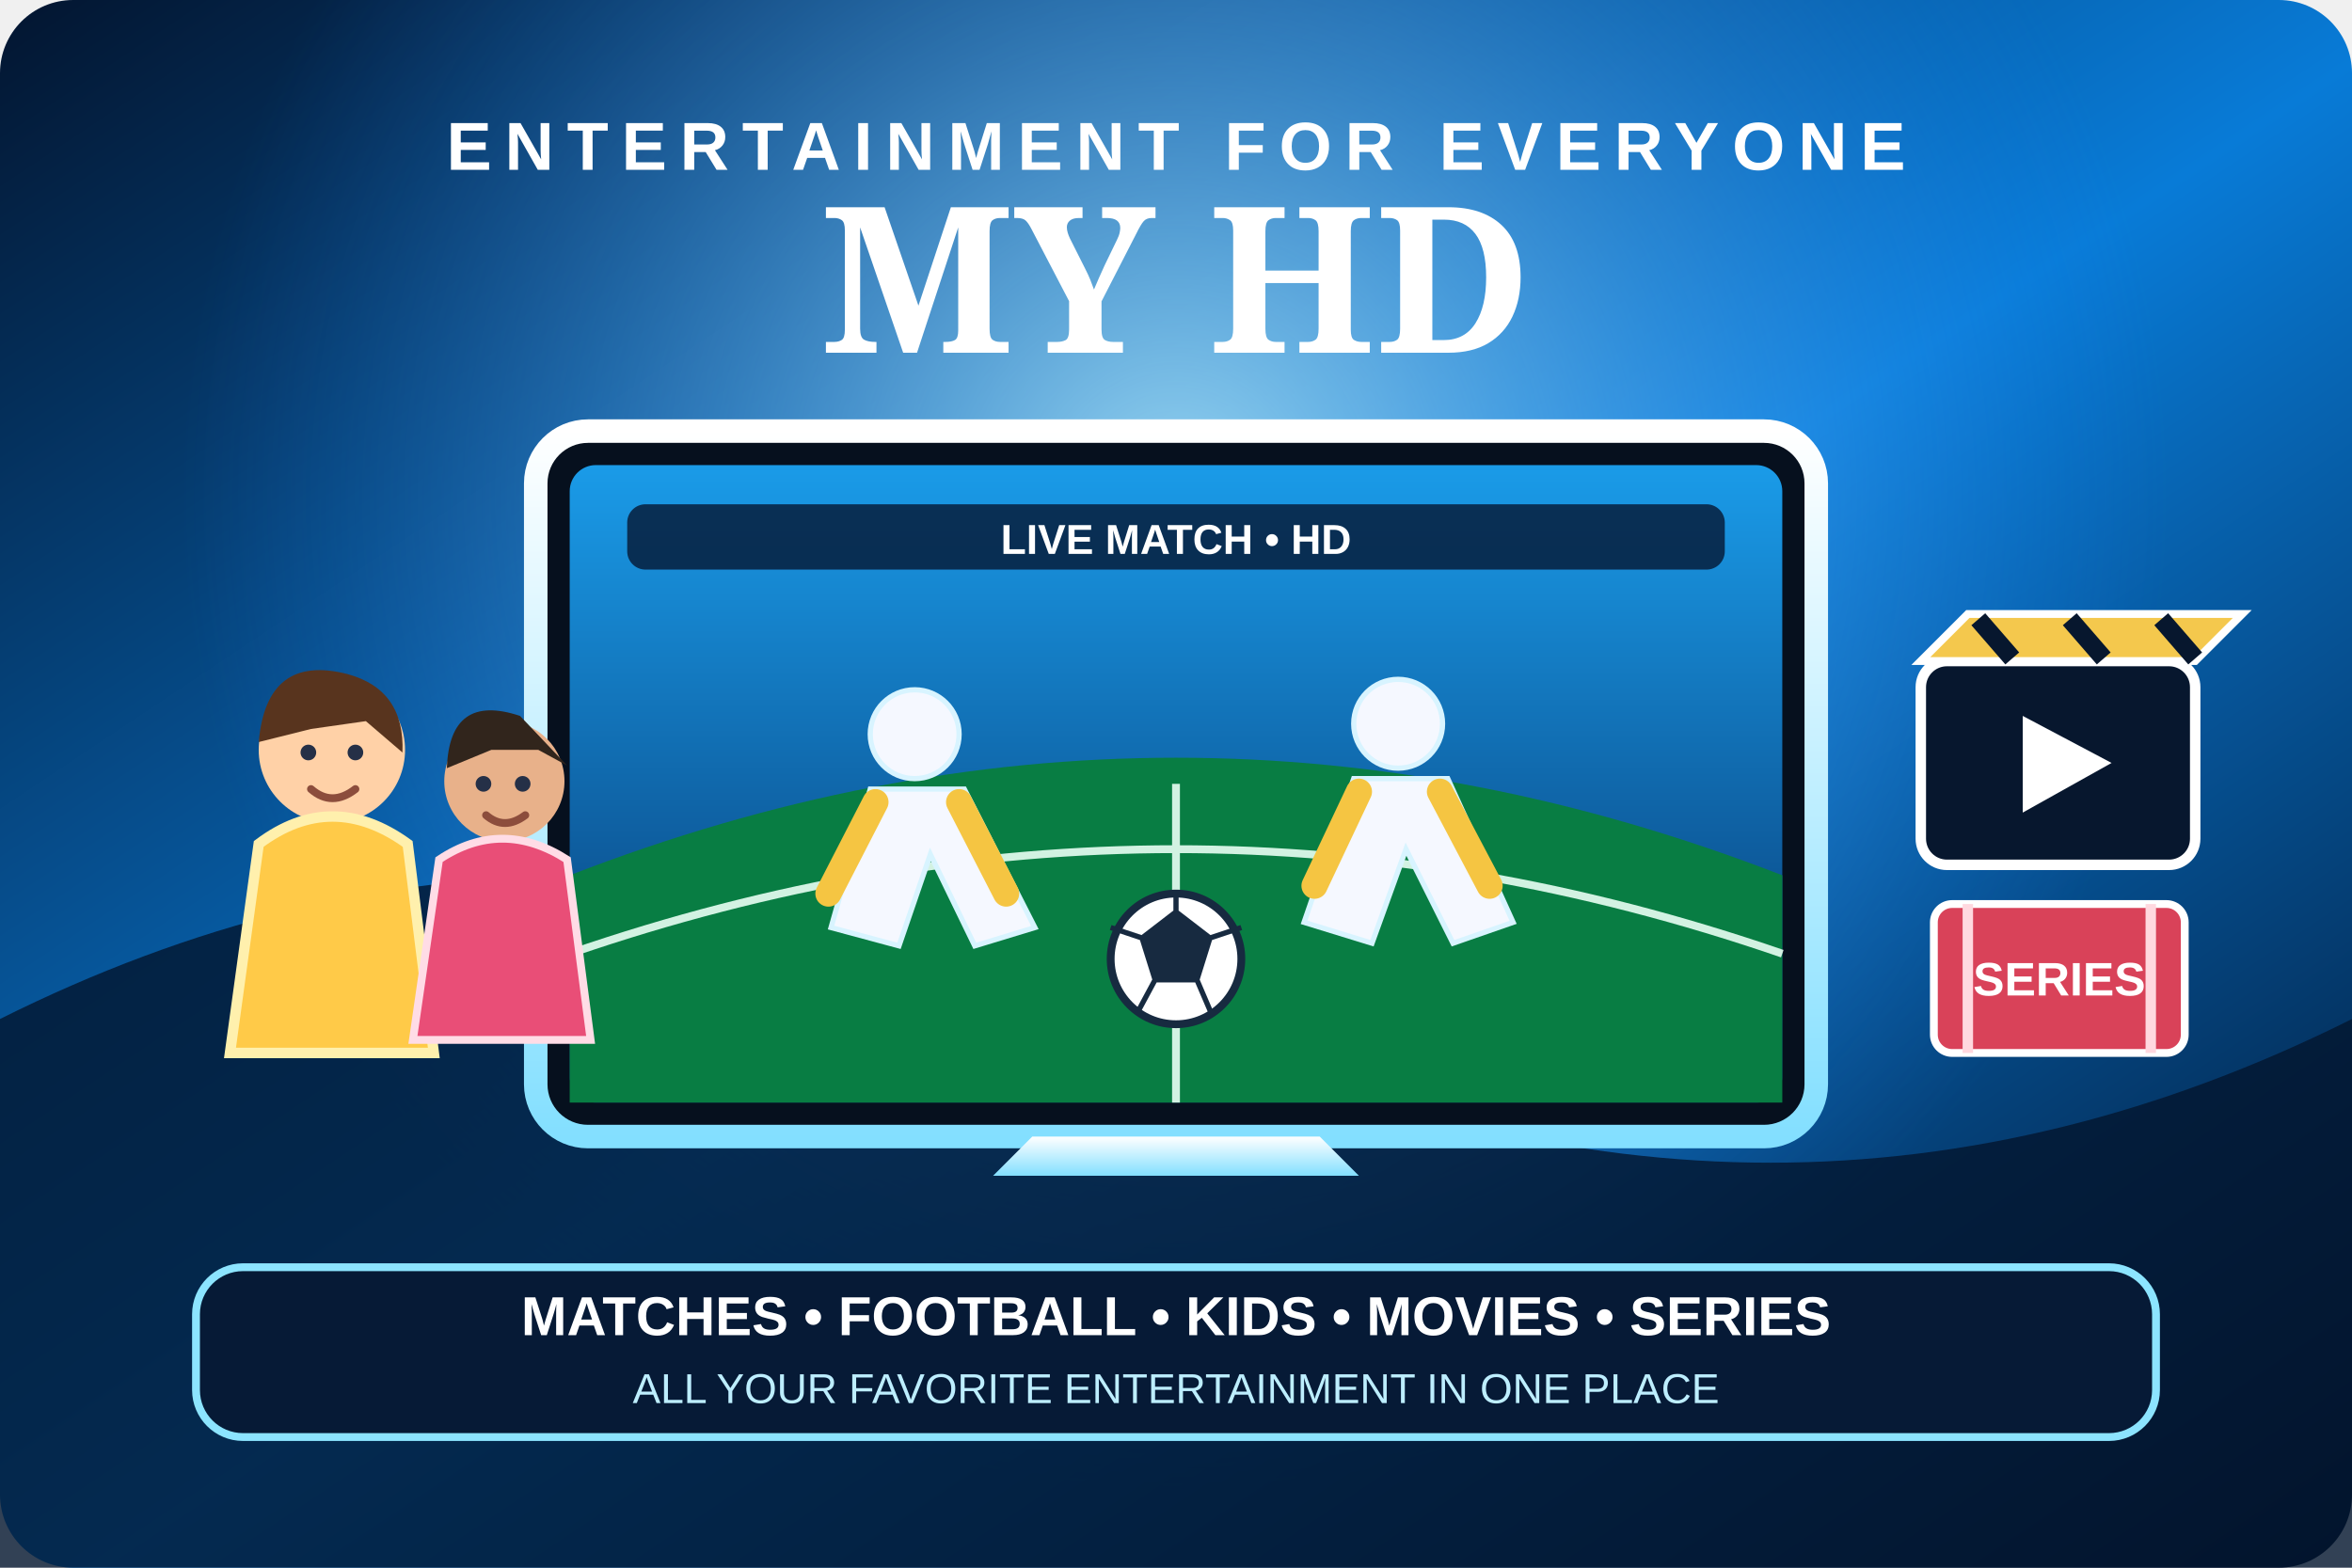
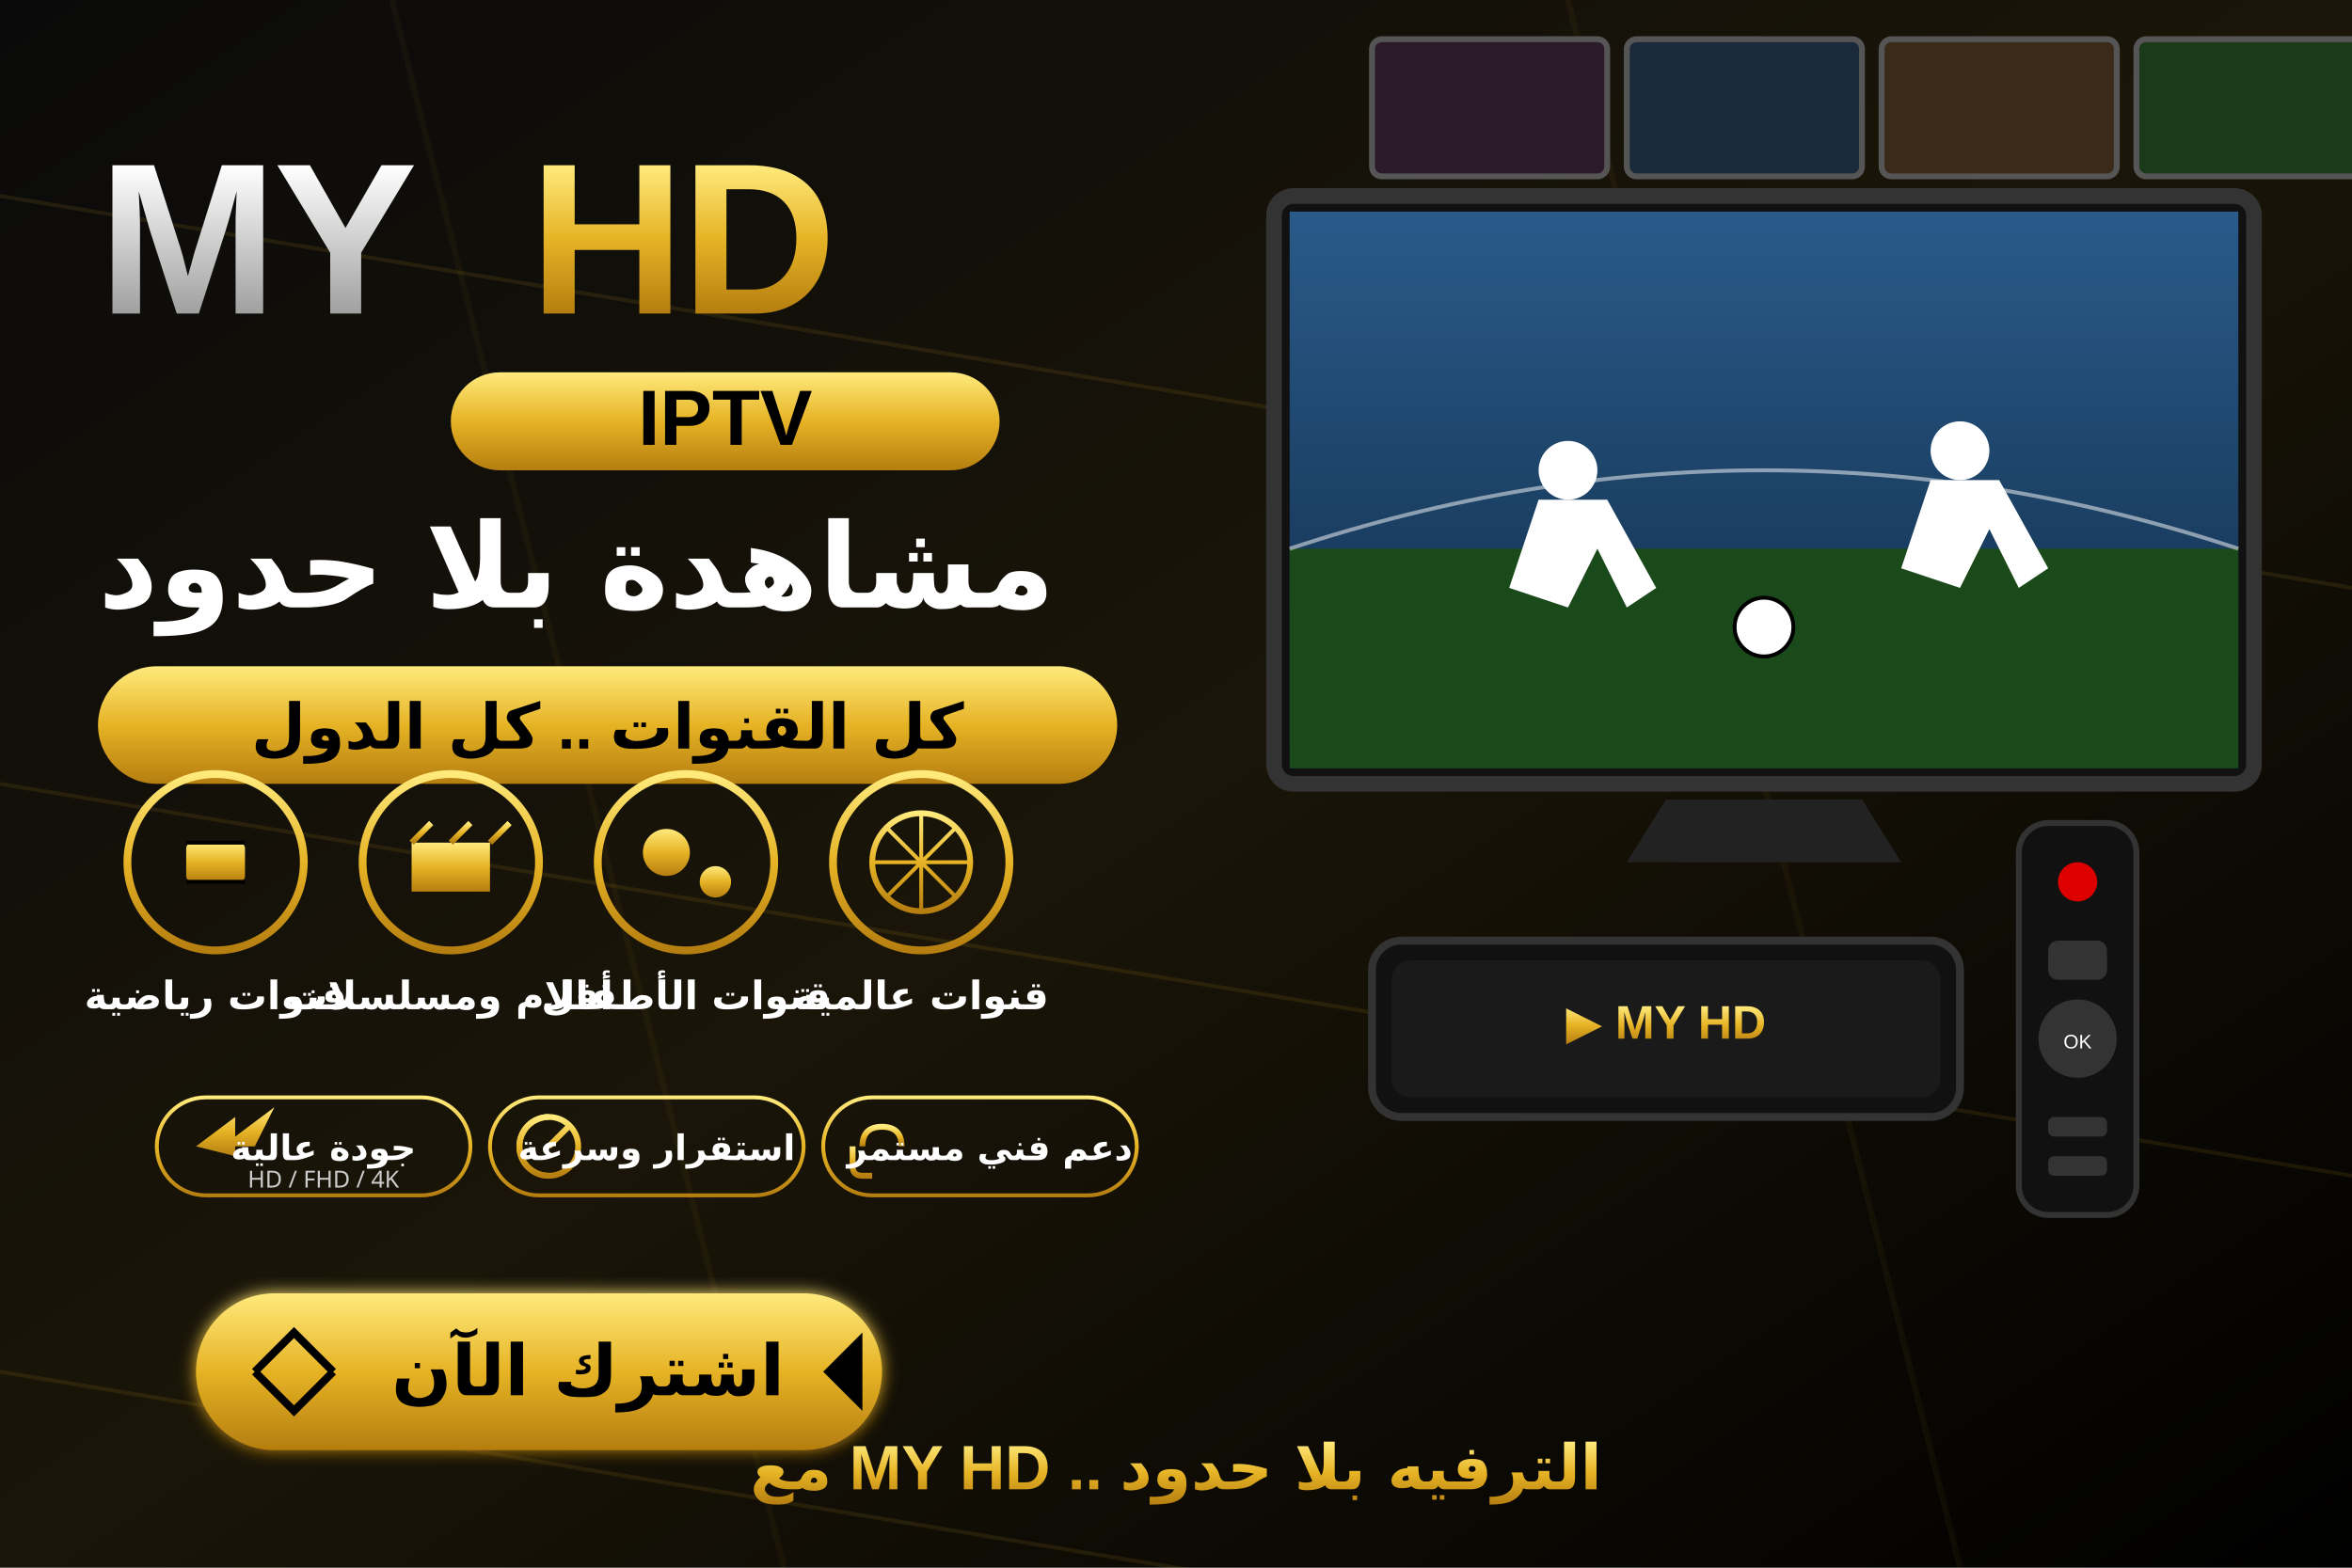
- <svg xmlns="http://www.w3.org/2000/svg" width="900" height="600" viewBox="0 0 900 600">
+ <svg xmlns="http://www.w3.org/2000/svg" viewBox="0 0 1200 800" width="100%" height="100%">
  <defs>
-     <linearGradient id="b" x2="1" y2="1">
-       <stop stop-color="#03142e" />
-       <stop offset=".52" stop-color="#087bd7" />
-       <stop offset="1" stop-color="#020d24" />
+     <linearGradient id="bgGrad" x2="1" y2="1">
+       <stop offset="0%" stop-color="#0a0a0a" />
+       <stop offset="50%" stop-color="#1a1508" />
+       <stop offset="100%" stop-color="#000000" />
    </linearGradient>
-     <radialGradient id="gl">
-       <stop stop-color="#b9efff" stop-opacity=".8" />
-       <stop offset="1" stop-color="#1688ff" stop-opacity="0" />
-     </radialGradient>
-     <linearGradient id="screen" x2="0" y2="1">
-       <stop stop-color="#1a9be8" />
-       <stop offset="1" stop-color="#06356f" />
+     <linearGradient id="goldGrad" x2="0" y2="1">
+       <stop offset="0%" stop-color="#ffea7c" />
+       <stop offset="50%" stop-color="#e6b325" />
+       <stop offset="100%" stop-color="#b57e10" />
    </linearGradient>
-     <linearGradient id="silver" x2="0" y2="1">
-       <stop stop-color="#fff" />
-       <stop offset="1" stop-color="#83dfff" />
+     <linearGradient id="silverGrad" x2="0" y2="1">
+       <stop offset="0%" stop-color="#ffffff" />
+       <stop offset="100%" stop-color="#a0a0a0" />
    </linearGradient>
+     <linearGradient id="screenGrad" x2="0" y2="1">
+       <stop offset="0%" stop-color="#2a5a8a" />
+       <stop offset="100%" stop-color="#0f2b45" />
+     </linearGradient>
+     <linearGradient id="btnGrad" x2="1" y2="0">
+       <stop offset="0%" stop-color="#e6b325" />
+       <stop offset="100%" stop-color="#ffea7c" />
+     </linearGradient>
+     <filter id="glow">
+       <feGaussianBlur stdDeviation="4" result="coloredBlur" />
+       <feMerge>
+         <feMergeNode in="coloredBlur" />
+         <feMergeNode in="SourceGraphic" />
+       </feMerge>
+     </filter>
  </defs>
-   <rect width="900" height="600" rx="28" fill="url(#b)" />
-   <circle cx="450" cy="190" r="380" fill="url(#gl)" />
-   <path d="M0 390Q220 280 450 390T900 390V600H0Z" fill="#03152e" opacity=".8" />
-   <text x="450" y="65" fill="#fff" font-family="Arial" font-size="26" font-weight="bold" text-anchor="middle" letter-spacing="5">ENTERTAINMENT FOR EVERYONE</text>
-   <text x="450" y="135" fill="#fff" font-family="Georgia" font-size="78" font-weight="bold" text-anchor="middle">MY HD</text>
-   <g transform="translate(205 165)">
-     <rect width="490" height="270" rx="20" fill="#06101e" stroke="url(#silver)" stroke-width="9" />
-     <rect x="13" y="13" width="464" height="244" rx="10" fill="url(#screen)" />
-     <path d="M13 170Q245 80 477 170V257H13Z" fill="#087d43" />
-     <path d="M13 200Q245 120 477 200M245 135V257" fill="none" stroke="#e8fff3" stroke-width="3" opacity=".9" />
-     <rect x="35" y="28" width="420" height="25" rx="7" fill="#061d3c" opacity=".85" />
-     <text x="245" y="47" fill="#fff" font-family="Arial" font-size="16" text-anchor="middle" font-weight="bold">LIVE MATCH • HD</text>
-     <g fill="#f5f8ff" stroke="#d8f4ff" stroke-width="2">
-       <circle cx="145" cy="116" r="17" />
-       <path d="M128 137L113 190L139 197L151 162L168 197L191 190L164 137Z" />
-       <circle cx="330" cy="112" r="17" />
-       <path d="M313 133L294 188L320 196L333 160L351 196L374 188L349 133Z" />
+   <rect width="1200" height="800" fill="url(#bgGrad)" />
+   <path d="M 0 100 L 1200 300 M 0 400 L 1200 600 M 0 700 L 1200 900" stroke="#e6b325" stroke-width="2" opacity="0.1" />
+   <path d="M 200 0 L 400 800 M 800 0 L 1000 800" stroke="#e6b325" stroke-width="3" opacity="0.05" />
+   <g transform="translate(50, 80)">
+     <text x="0" y="80" font-family="Arial, sans-serif" font-weight="900" font-size="110" fill="url(#silverGrad)" letter-spacing="-2">MY</text>
+     <text x="220" y="80" font-family="Arial, sans-serif" font-weight="900" font-size="110" fill="url(#goldGrad)" letter-spacing="-2">HD</text>
+     <rect x="180" y="110" width="280" height="50" rx="25" fill="url(#goldGrad)" />
+     <text x="320" y="147" font-family="Arial, sans-serif" font-weight="bold" font-size="40" fill="#000" text-anchor="middle">IPTV</text>
+     <text x="0" y="230" font-family="Tahoma, Arial, sans-serif" font-weight="bold" font-size="60" fill="#ffffff">مشاهدة بلا حدود</text>
+     <rect x="0" y="260" width="520" height="60" rx="30" fill="url(#goldGrad)" />
+     <text x="260" y="302" font-family="Tahoma, Arial, sans-serif" font-weight="bold" font-size="32" fill="#000" text-anchor="middle">كل القنوات .. كل الدول</text>
+     <g transform="translate(60, 360)">
+       <circle cx="0" cy="0" r="45" fill="none" stroke="url(#goldGrad)" stroke-width="4" />
+       <rect x="-15" y="-10" width="30" height="20" rx="3" fill="url(#goldGrad)" />
+       <path d="M -15 -10 L 15 -10 M -15 10 L 15 10" stroke="#000" stroke-width="2" />
+       <text x="0" y="75" font-family="Tahoma" font-weight="bold" font-size="20" fill="#fff" text-anchor="middle">قنوات رياضية</text>
    </g>
-     <path d="M130 142L112 177M162 142L180 177M315 138L298 174M346 138L365 174" stroke="#f5c542" stroke-width="10" stroke-linecap="round" />
-     <circle cx="245" cy="202" r="25" fill="#fff" stroke="#172a40" stroke-width="3" />
-     <path d="M245 184L258 194L253 210L237 210L232 194Z M245 184L245 176M258 194L270 190M253 210L259 224M237 210L230 223M232 194L220 190" fill="#172a40" stroke="#172a40" stroke-width="2" />
-     <path d="M190 270H300L315 285H175Z" fill="url(#silver)" />
+     <g transform="translate(180, 360)">
+       <circle cx="0" cy="0" r="45" fill="none" stroke="url(#goldGrad)" stroke-width="4" />
+       <path d="M -20 -10 L 20 -10 L 20 15 L -20 15 Z" fill="url(#goldGrad)" />
+       <path d="M -20 -10 L -10 -20 M 0 -10 L 10 -20 M 20 -10 L 30 -20" stroke="url(#goldGrad)" stroke-width="3" />
+       <text x="0" y="75" font-family="Tahoma" font-weight="bold" font-size="20" fill="#fff" text-anchor="middle">أفلام ومسلسلات</text>
+     </g>
+     <g transform="translate(300, 360)">
+       <circle cx="0" cy="0" r="45" fill="none" stroke="url(#goldGrad)" stroke-width="4" />
+       <circle cx="-10" cy="-5" r="12" fill="url(#goldGrad)" />
+       <circle cx="15" cy="10" r="8" fill="url(#goldGrad)" />
+       <text x="0" y="75" font-family="Tahoma" font-weight="bold" font-size="20" fill="#fff" text-anchor="middle">قنوات الأطفال</text>
+     </g>
+     <g transform="translate(420, 360)">
+       <circle cx="0" cy="0" r="45" fill="none" stroke="url(#goldGrad)" stroke-width="4" />
+       <circle cx="0" cy="0" r="25" fill="none" stroke="url(#goldGrad)" stroke-width="3" />
+       <path d="M -25 0 L 25 0 M 0 -25 L 0 25 M -18 -18 L 18 18 M -18 18 L 18 -18" stroke="url(#goldGrad)" stroke-width="2" />
+       <text x="0" y="75" font-family="Tahoma" font-weight="bold" font-size="20" fill="#fff" text-anchor="middle">قنوات عالمية</text>
+     </g>
+     <g transform="translate(30, 480)">
+       <rect x="0" y="0" width="160" height="50" rx="25" fill="none" stroke="url(#goldGrad)" stroke-width="2" />
+       <path d="M 20 25 L 40 10 L 40 20 L 60 5 L 50 25 L 40 25 L 40 30 Z" fill="url(#goldGrad)" />
+       <text x="85" y="32" font-family="Tahoma" font-weight="bold" font-size="18" fill="#fff" text-anchor="middle">جودة عالية</text>
+       <text x="85" y="46" font-family="Tahoma" font-size="12" fill="#ccc" text-anchor="middle">HD / FHD / 4K</text>
+     </g>
+     <g transform="translate(200, 480)">
+       <rect x="0" y="0" width="160" height="50" rx="25" fill="none" stroke="url(#goldGrad)" stroke-width="2" />
+       <circle cx="30" cy="25" r="15" fill="none" stroke="url(#goldGrad)" stroke-width="3" />
+       <path d="M 30 10 A 15 15 0 0 0 30 40 M 30 25 L 40 15" stroke="url(#goldGrad)" stroke-width="3" fill="none" />
+       <text x="85" y="32" font-family="Tahoma" font-weight="bold" font-size="18" fill="#fff" text-anchor="middle">استقرار وسرعة</text>
+     </g>
+     <g transform="translate(370, 480)">
+       <rect x="0" y="0" width="160" height="50" rx="25" fill="none" stroke="url(#goldGrad)" stroke-width="2" />
+       <path d="M 20 25 Q 20 15 30 15 Q 40 15 40 25" fill="none" stroke="url(#goldGrad)" stroke-width="3" />
+       <path d="M 15 25 L 15 35 Q 15 40 20 40 L 25 40" fill="none" stroke="url(#goldGrad)" stroke-width="3" />
+       <text x="85" y="32" font-family="Tahoma" font-weight="bold" font-size="18" fill="#fff" text-anchor="middle">دعم فني مستمر</text>
+     </g>
+     <g transform="translate(50, 580)">
+       <rect x="0" y="0" width="350" height="80" rx="40" fill="url(#goldGrad)" filter="url(#glow)" />
+       <path d="M 30 40 L 50 20 L 70 40 M 30 40 L 50 60 L 70 40" stroke="#000" stroke-width="4" fill="none" />
+       <text x="200" y="52" font-family="Tahoma" font-weight="bold" font-size="36" fill="#000" text-anchor="middle">اشترك الآن</text>
+       <path d="M 320 40 L 340 20 L 340 60 Z" fill="#000" />
+     </g>
  </g>
-   <g transform="translate(80 245)">
-     <circle cx="47" cy="42" r="28" fill="#ffd1a7" />
-     <path d="M19 39Q22 5 53 13Q75 19 74 43L60 31L39 34Z" fill="#58341e" />
-     <path d="M19 78Q47 57 76 78L86 158H8Z" fill="#ffca48" stroke="#fff0ad" stroke-width="4" />
-     <circle cx="113" cy="54" r="23" fill="#e8b18a" />
-     <path d="M91 49Q92 20 119 29L137 48L126 42L108 42Z" fill="#31251c" />
-     <path d="M88 84Q112 68 137 84L146 153H78Z" fill="#e94e77" stroke="#ffdce6" stroke-width="3" />
-     <circle cx="38" cy="43" r="3" fill="#253047" />
-     <circle cx="56" cy="43" r="3" fill="#253047" />
-     <circle cx="105" cy="55" r="3" fill="#253047" />
-     <circle cx="120" cy="55" r="3" fill="#253047" />
-     <path d="M39 57Q47 64 56 57M106 67Q113 73 121 67" fill="none" stroke="#8c4d3c" stroke-width="3" stroke-linecap="round" />
+   <g transform="translate(650, 100)">
+     <rect x="0" y="0" width="500" height="300" rx="10" fill="#111" stroke="#333" stroke-width="8" />
+     <rect x="8" y="8" width="484" height="284" fill="url(#screenGrad)" />
+     <rect x="8" y="180" width="484" height="112" fill="#1a4a1a" />
+     <path d="M 8 180 Q 250 100 492 180" fill="none" stroke="#fff" stroke-width="2" opacity="0.5" />
+     <circle cx="150" cy="140" r="15" fill="#fff" />
+     <path d="M 135 155 L 120 200 L 150 210 L 165 180 L 180 210 L 195 200 L 170 155 Z" fill="#fff" />
+     <circle cx="350" cy="130" r="15" fill="#fff" />
+     <path d="M 335 145 L 320 190 L 350 200 L 365 170 L 380 200 L 395 190 L 370 145 Z" fill="#fff" />
+     <circle cx="250" cy="220" r="15" fill="#fff" stroke="#000" stroke-width="2" />
+     <g transform="translate(50, -80)">
+       <rect x="0" y="0" width="120" height="70" rx="5" fill="#2a1a2a" stroke="#555" stroke-width="3" />
+       <rect x="130" y="0" width="120" height="70" rx="5" fill="#1a2a3a" stroke="#555" stroke-width="3" />
+       <rect x="260" y="0" width="120" height="70" rx="5" fill="#3a2a1a" stroke="#555" stroke-width="3" />
+       <rect x="390" y="0" width="120" height="70" rx="5" fill="#1a3a1a" stroke="#555" stroke-width="3" />
+     </g>
+     <path d="M 200 308 L 180 340 L 320 340 L 300 308 Z" fill="#222" />
+     <g transform="translate(50, 380)">
+       <rect x="0" y="0" width="300" height="90" rx="15" fill="#111" stroke="#333" stroke-width="4" />
+       <rect x="10" y="10" width="280" height="70" rx="10" fill="#1a1a1a" />
+       <text x="150" y="50" font-family="Arial" font-weight="bold" font-size="24" fill="url(#goldGrad)" text-anchor="middle">▶ MY HD</text>
+     </g>
+     <g transform="translate(380, 320)">
+       <rect x="0" y="0" width="60" height="200" rx="15" fill="#111" stroke="#333" stroke-width="3" />
+       <circle cx="30" cy="30" r="10" fill="#d00" />
+       <rect x="15" y="60" width="30" height="20" rx="5" fill="#333" />
+       <circle cx="30" cy="110" r="20" fill="#333" />
+       <text x="30" y="115" font-family="Arial" font-size="10" fill="#fff" text-anchor="middle">OK</text>
+       <rect x="15" y="150" width="30" height="10" rx="3" fill="#333" />
+       <rect x="15" y="170" width="30" height="10" rx="3" fill="#333" />
+     </g>
  </g>
-   <g transform="translate(735 235)">
-     <rect x="0" y="18" width="105" height="78" rx="10" fill="#07172e" stroke="#fff" stroke-width="4" />
-     <path d="M0 18L18 0H123L105 18Z" fill="#f4c84d" stroke="#fff" stroke-width="3" />
-     <path d="M22 2L35 17M57 2L70 17M92 2L105 17" stroke="#07172e" stroke-width="7" />
-     <path d="M39 39V76L73 57Z" fill="#fff" />
-     <rect x="5" y="111" width="96" height="57" rx="7" fill="#d94259" stroke="#fff" stroke-width="3" />
-     <path d="M18 111V168M88 111V168" stroke="#ffd8df" stroke-width="4" />
-     <text x="53" y="146" fill="#fff" font-family="Arial" font-size="18" text-anchor="middle" font-weight="bold">SERIES</text>
-   </g>
-   <rect x="75" y="485" width="750" height="65" rx="18" fill="#061a36" stroke="#8ce4ff" stroke-width="3" />
-   <text x="450" y="511" fill="#fff" font-family="Arial" font-size="21" font-weight="bold" text-anchor="middle">MATCHES • FOOTBALL • KIDS • MOVIES • SERIES</text>
-   <text x="450" y="537" fill="#bdeeff" font-family="Arial" font-size="16" text-anchor="middle">ALL YOUR FAVORITE ENTERTAINMENT IN ONE PLACE</text>
+   <text x="600" y="760" font-family="Tahoma, Arial, sans-serif" font-weight="bold" font-size="32" fill="url(#goldGrad)" text-anchor="middle">مع MY HD .. الترفيه بلا حدود</text>
</svg>
